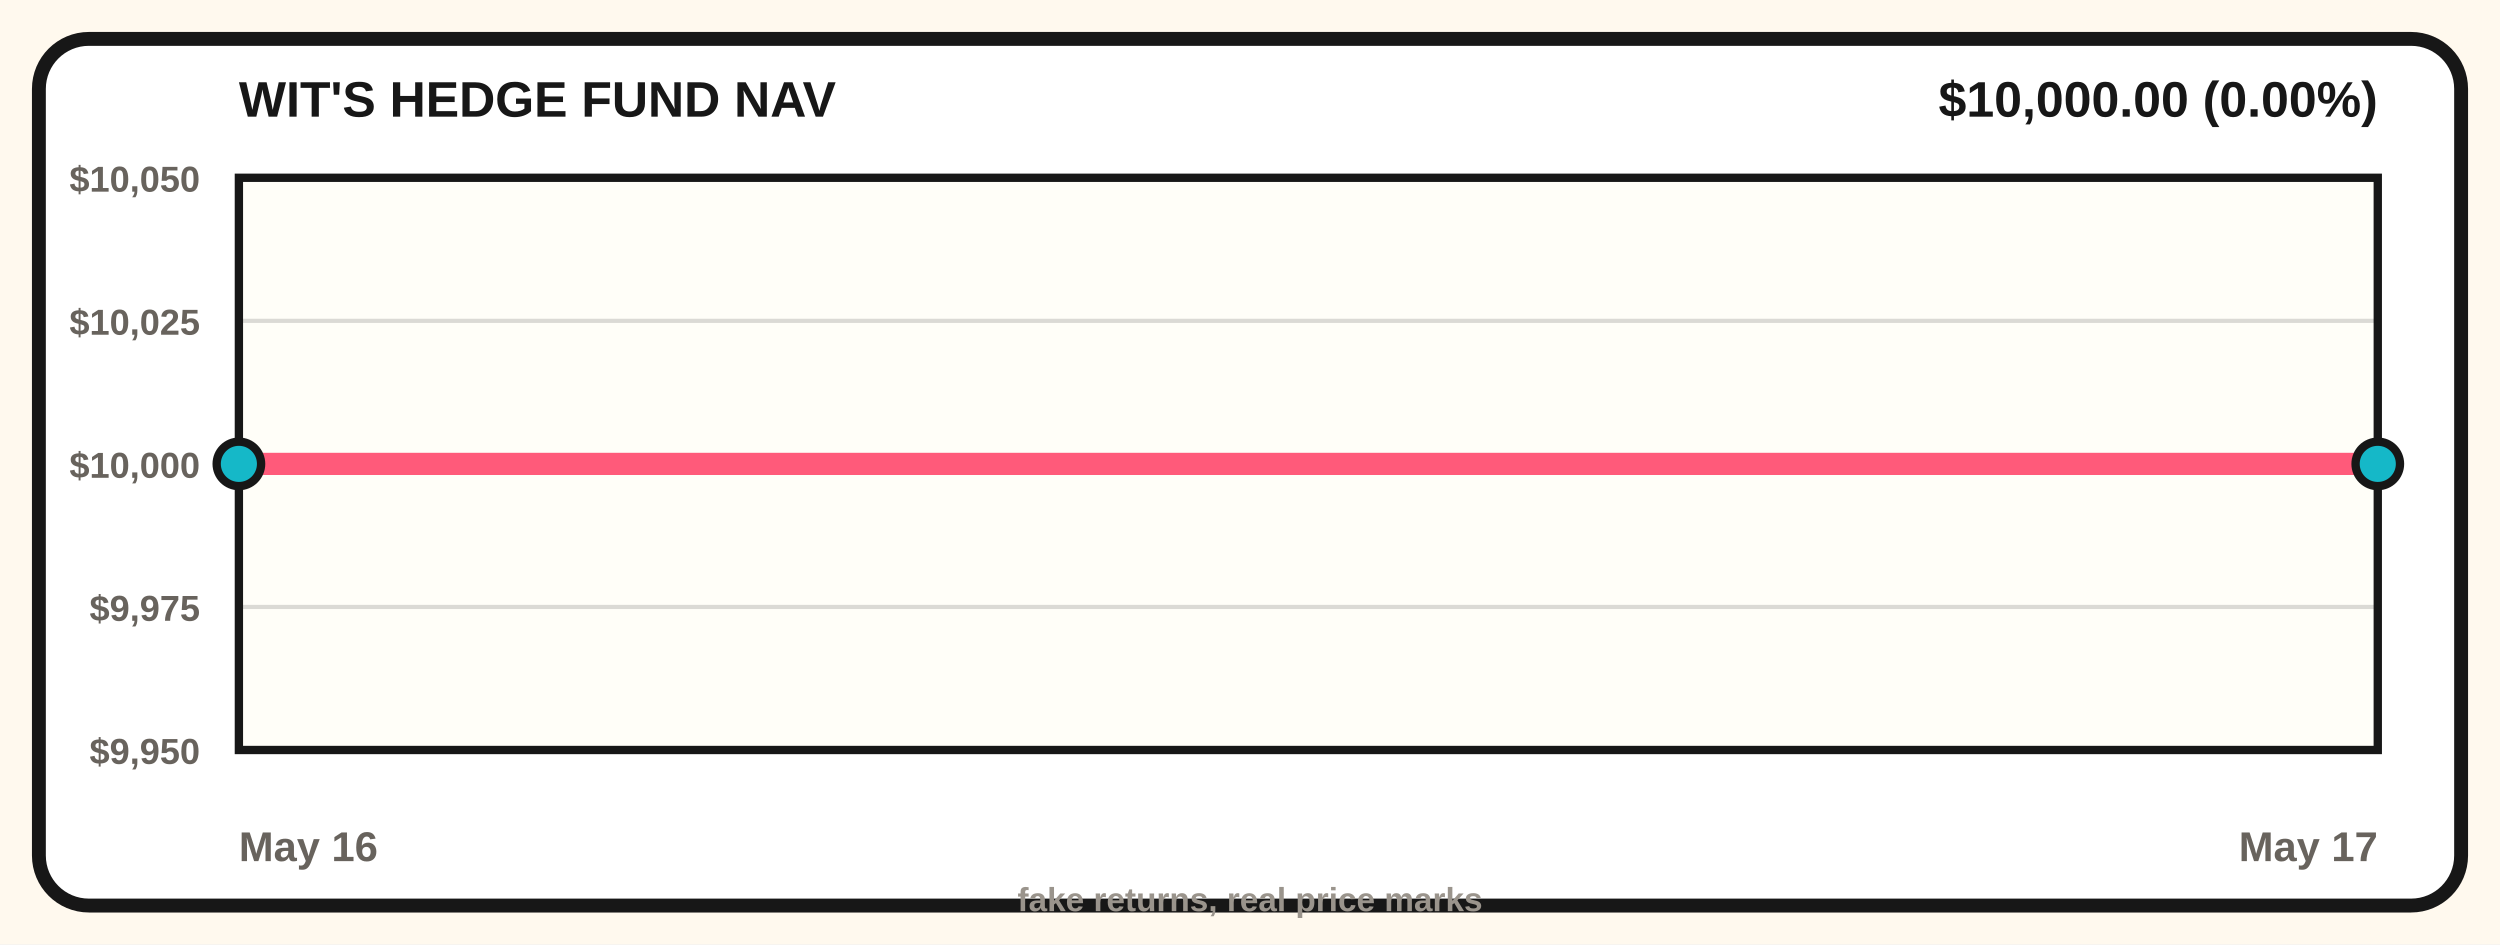
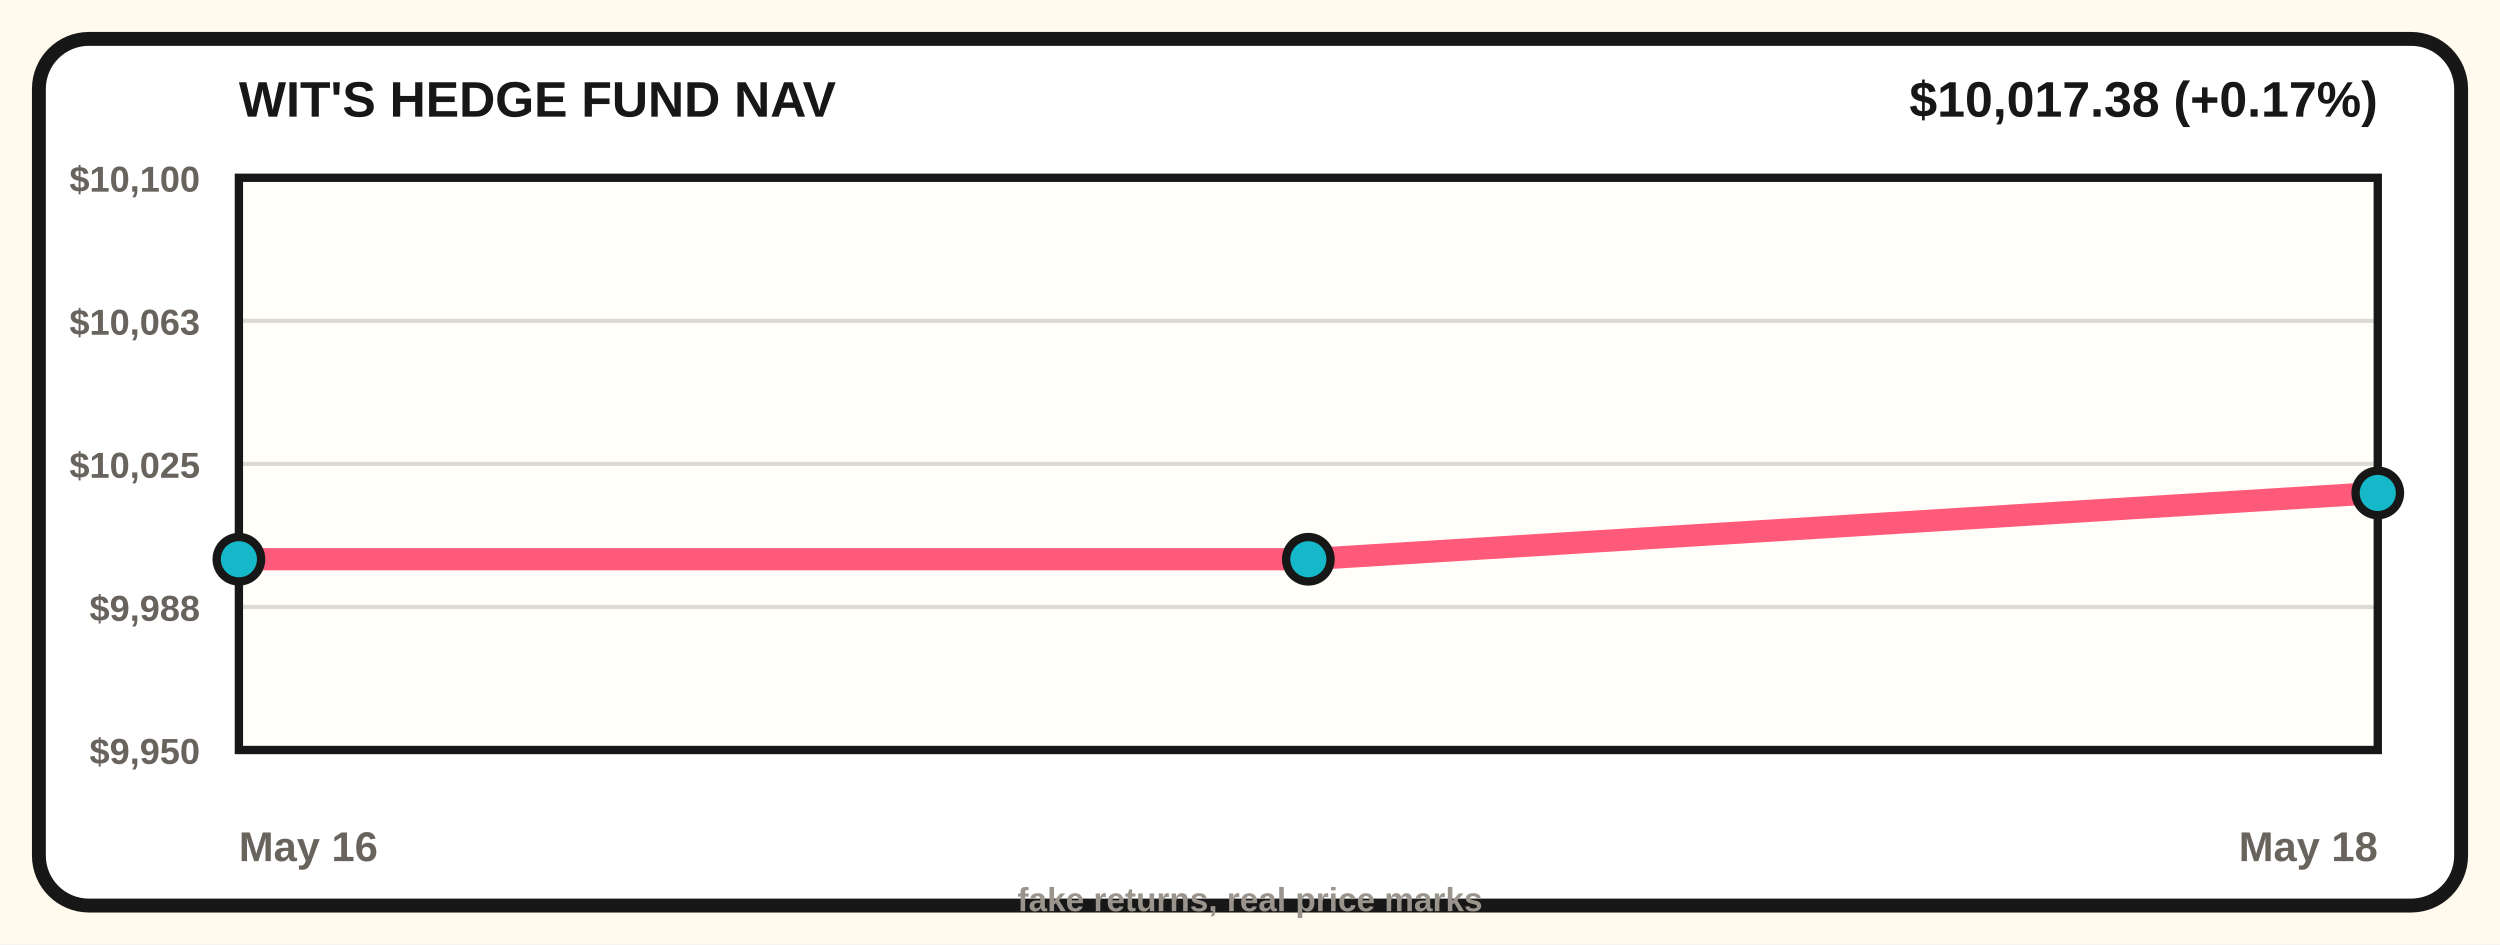
<svg xmlns="http://www.w3.org/2000/svg" width="900" height="340" viewBox="0 0 900 340" role="img" aria-label="Wit's Hedge Fund fake NAV chart">
  <rect width="900" height="340" fill="#fff9ee" />
  <rect x="14" y="14" width="872" height="312" rx="18" fill="#ffffff" stroke="#171717" stroke-width="5" />
  <rect x="86" y="64" width="770" height="206" fill="#fffef8" stroke="#171717" stroke-width="3" />
  <line x1="86" y1="270" x2="856" y2="270" stroke="#171717" stroke-width="1.5" opacity="0.16" />
  <text x="72" y="275" text-anchor="end" font-family="Arial, sans-serif" font-size="13" font-weight="800" fill="#68635d">$9,950</text>
  <line x1="86" y1="218.5" x2="856" y2="218.5" stroke="#171717" stroke-width="1.5" opacity="0.16" />
-   <text x="72" y="223.5" text-anchor="end" font-family="Arial, sans-serif" font-size="13" font-weight="800" fill="#68635d">$9,975</text>
+   <text x="72" y="223.5" text-anchor="end" font-family="Arial, sans-serif" font-size="13" font-weight="800" fill="#68635d">$9,988</text>
  <line x1="86" y1="167" x2="856" y2="167" stroke="#171717" stroke-width="1.5" opacity="0.16" />
-   <text x="72" y="172" text-anchor="end" font-family="Arial, sans-serif" font-size="13" font-weight="800" fill="#68635d">$10,000</text>
+   <text x="72" y="172" text-anchor="end" font-family="Arial, sans-serif" font-size="13" font-weight="800" fill="#68635d">$10,025</text>
  <line x1="86" y1="115.5" x2="856" y2="115.5" stroke="#171717" stroke-width="1.5" opacity="0.16" />
-   <text x="72" y="120.5" text-anchor="end" font-family="Arial, sans-serif" font-size="13" font-weight="800" fill="#68635d">$10,025</text>
+   <text x="72" y="120.5" text-anchor="end" font-family="Arial, sans-serif" font-size="13" font-weight="800" fill="#68635d">$10,063</text>
  <line x1="86" y1="64" x2="856" y2="64" stroke="#171717" stroke-width="1.5" opacity="0.16" />
-   <text x="72" y="69" text-anchor="end" font-family="Arial, sans-serif" font-size="13" font-weight="800" fill="#68635d">$10,050</text>
-   <polyline points="86,167 856,167" fill="none" stroke="#ff5a7a" stroke-width="8" stroke-linecap="round" stroke-linejoin="round" />
-   <circle cx="86" cy="167" r="8" fill="#15b8c8" stroke="#171717" stroke-width="3" />
-   <circle cx="856" cy="167" r="8" fill="#15b8c8" stroke="#171717" stroke-width="3" />
+   <text x="72" y="69" text-anchor="end" font-family="Arial, sans-serif" font-size="13" font-weight="800" fill="#68635d">$10,100</text>
+   <polyline points="86,201.33 471,201.33 856,177.46" fill="none" stroke="#ff5a7a" stroke-width="8" stroke-linecap="round" stroke-linejoin="round" />
+   <circle cx="86" cy="201.33" r="8" fill="#15b8c8" stroke="#171717" stroke-width="3" />
+   <circle cx="471" cy="201.33" r="8" fill="#15b8c8" stroke="#171717" stroke-width="3" />
+   <circle cx="856" cy="177.46" r="8" fill="#15b8c8" stroke="#171717" stroke-width="3" />
  <text x="86" y="42" font-family="Arial, sans-serif" font-size="18" font-weight="900" fill="#171717">WIT'S HEDGE FUND NAV</text>
-   <text x="856" y="42" text-anchor="end" font-family="Arial, sans-serif" font-size="18" font-weight="900" fill="#171717">$10,000.00 (0.00%)</text>
+   <text x="856" y="42" text-anchor="end" font-family="Arial, sans-serif" font-size="18" font-weight="900" fill="#171717">$10,017.38 (+0.17%)</text>
  <text x="86" y="310" text-anchor="start" font-family="Arial, sans-serif" font-size="15" font-weight="900" fill="#68635d">May 16</text>
-   <text x="856" y="310" text-anchor="end" font-family="Arial, sans-serif" font-size="15" font-weight="900" fill="#68635d">May 17</text>
+   <text x="856" y="310" text-anchor="end" font-family="Arial, sans-serif" font-size="15" font-weight="900" fill="#68635d">May 18</text>
  <text x="450" y="328" text-anchor="middle" font-family="Arial, sans-serif" font-size="12" font-weight="800" fill="#9a948c">fake returns, real price marks</text>
</svg>
